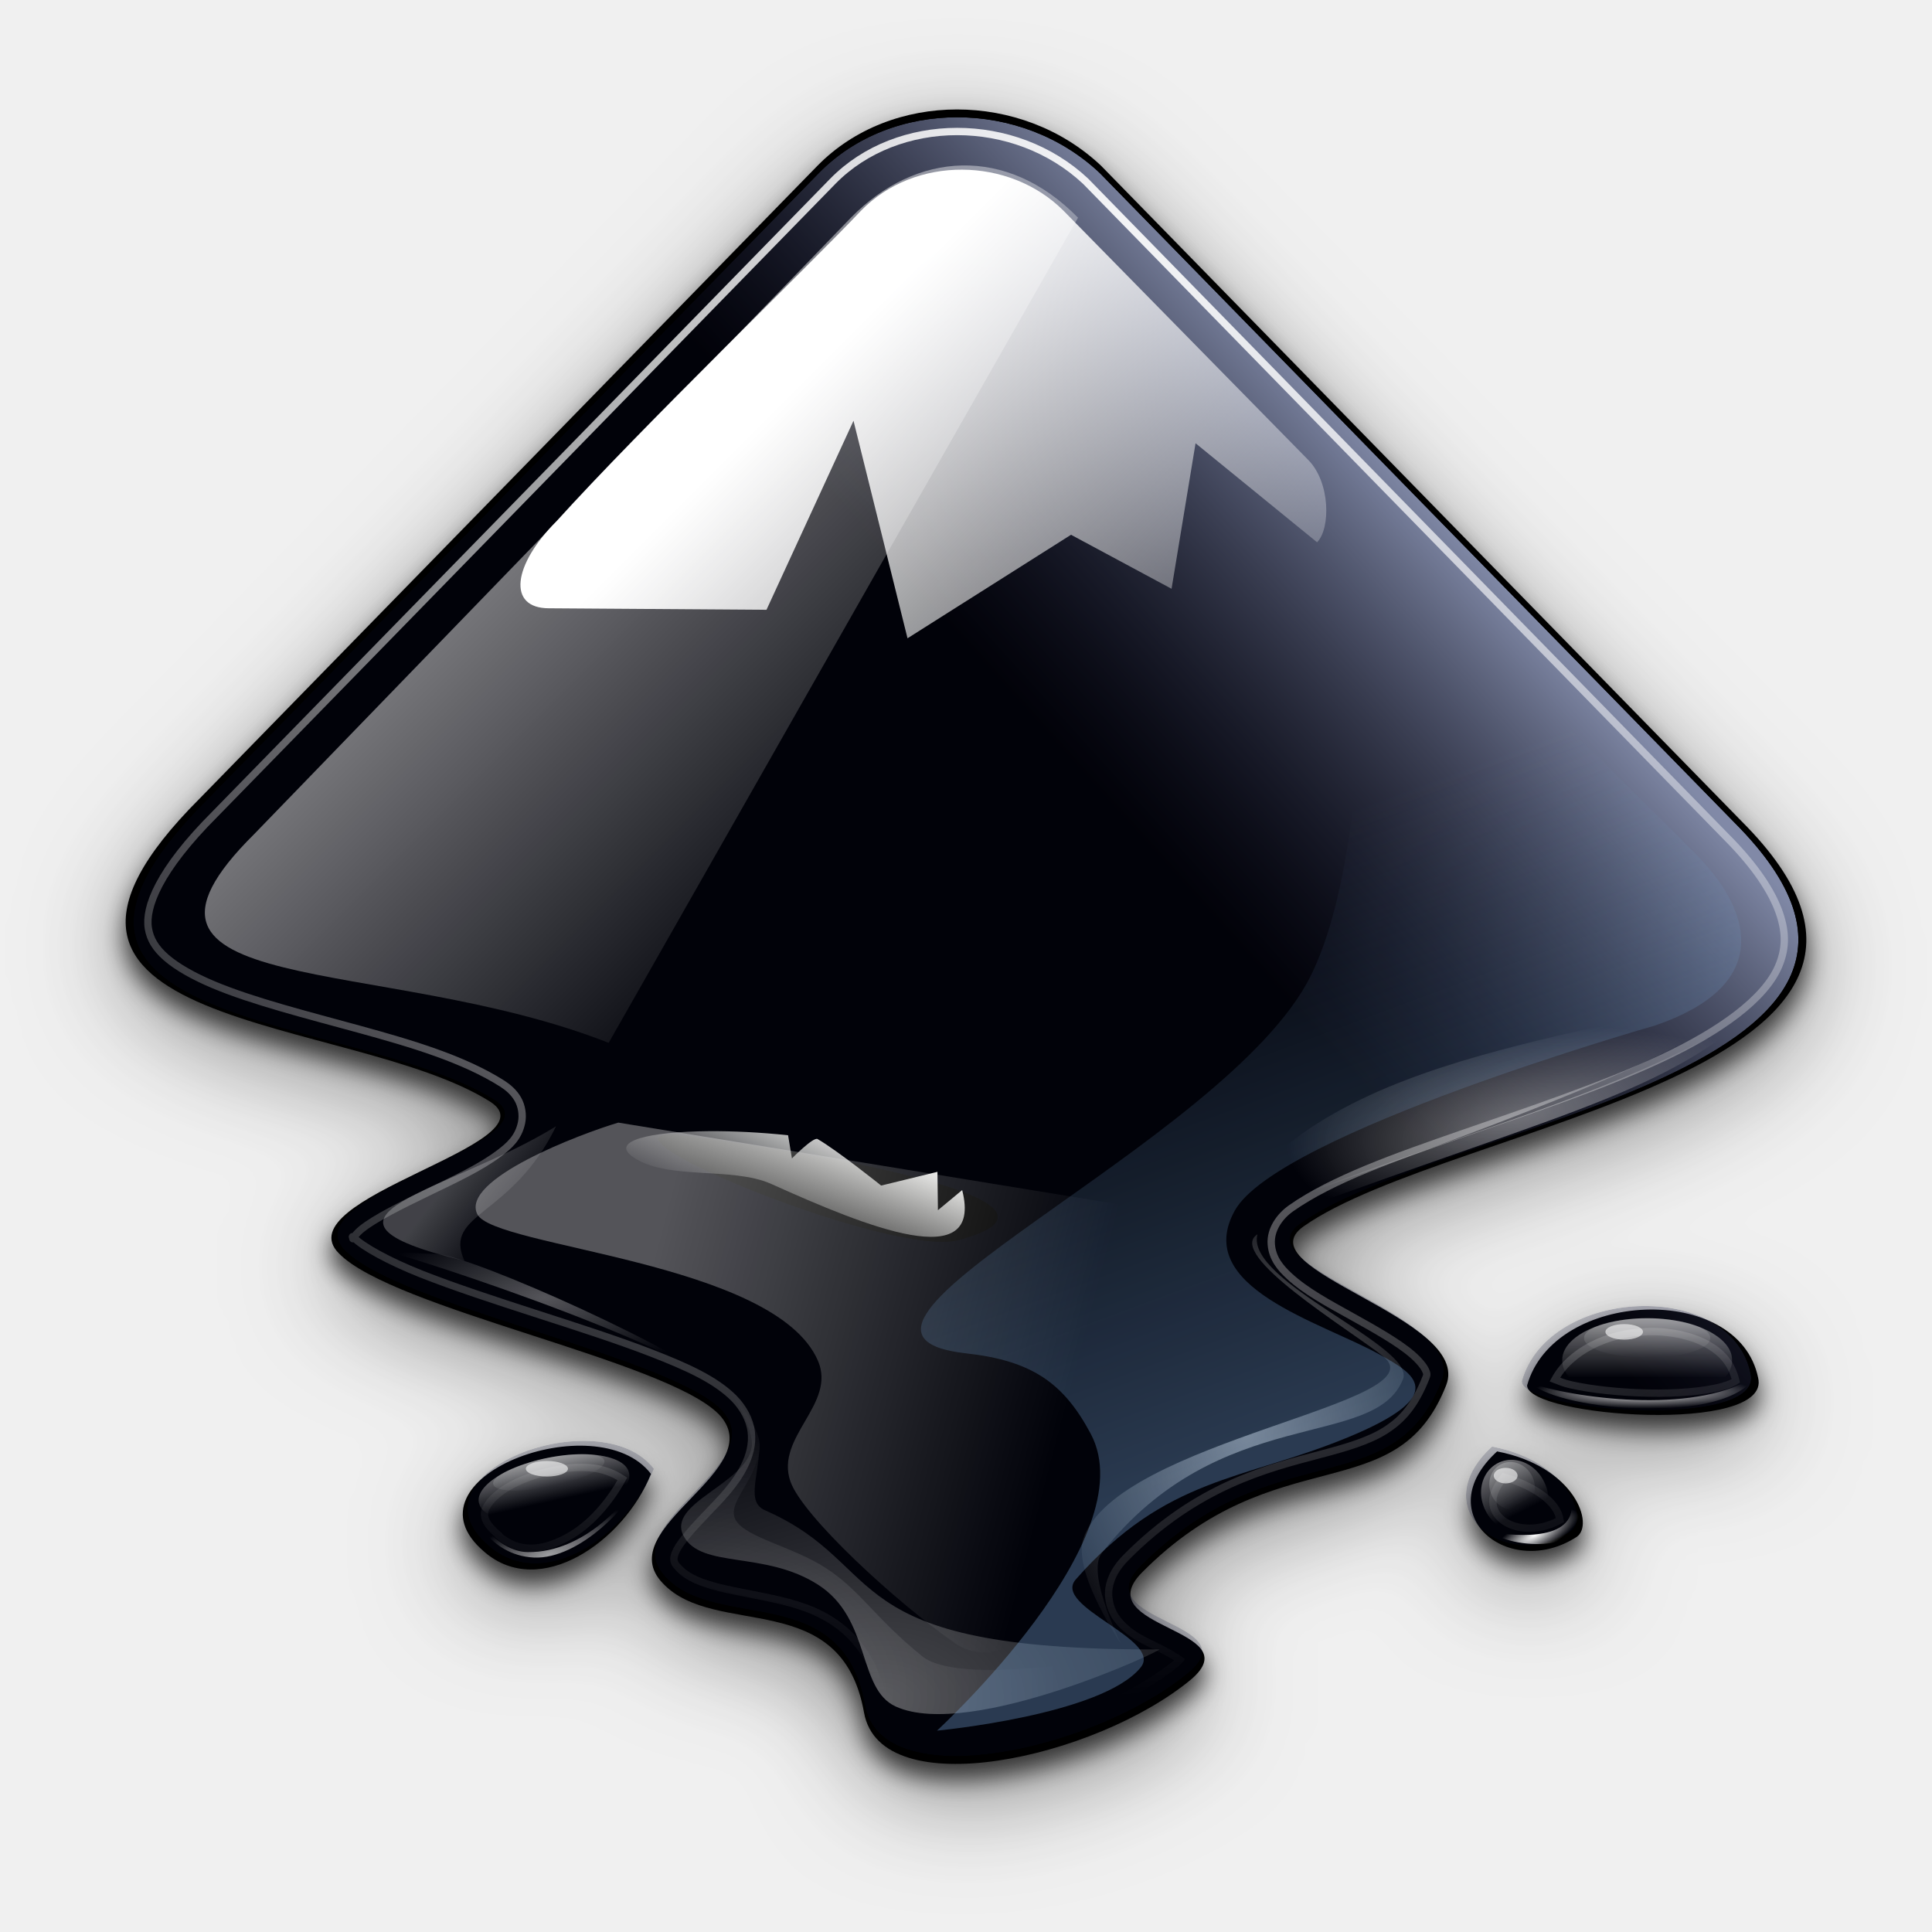
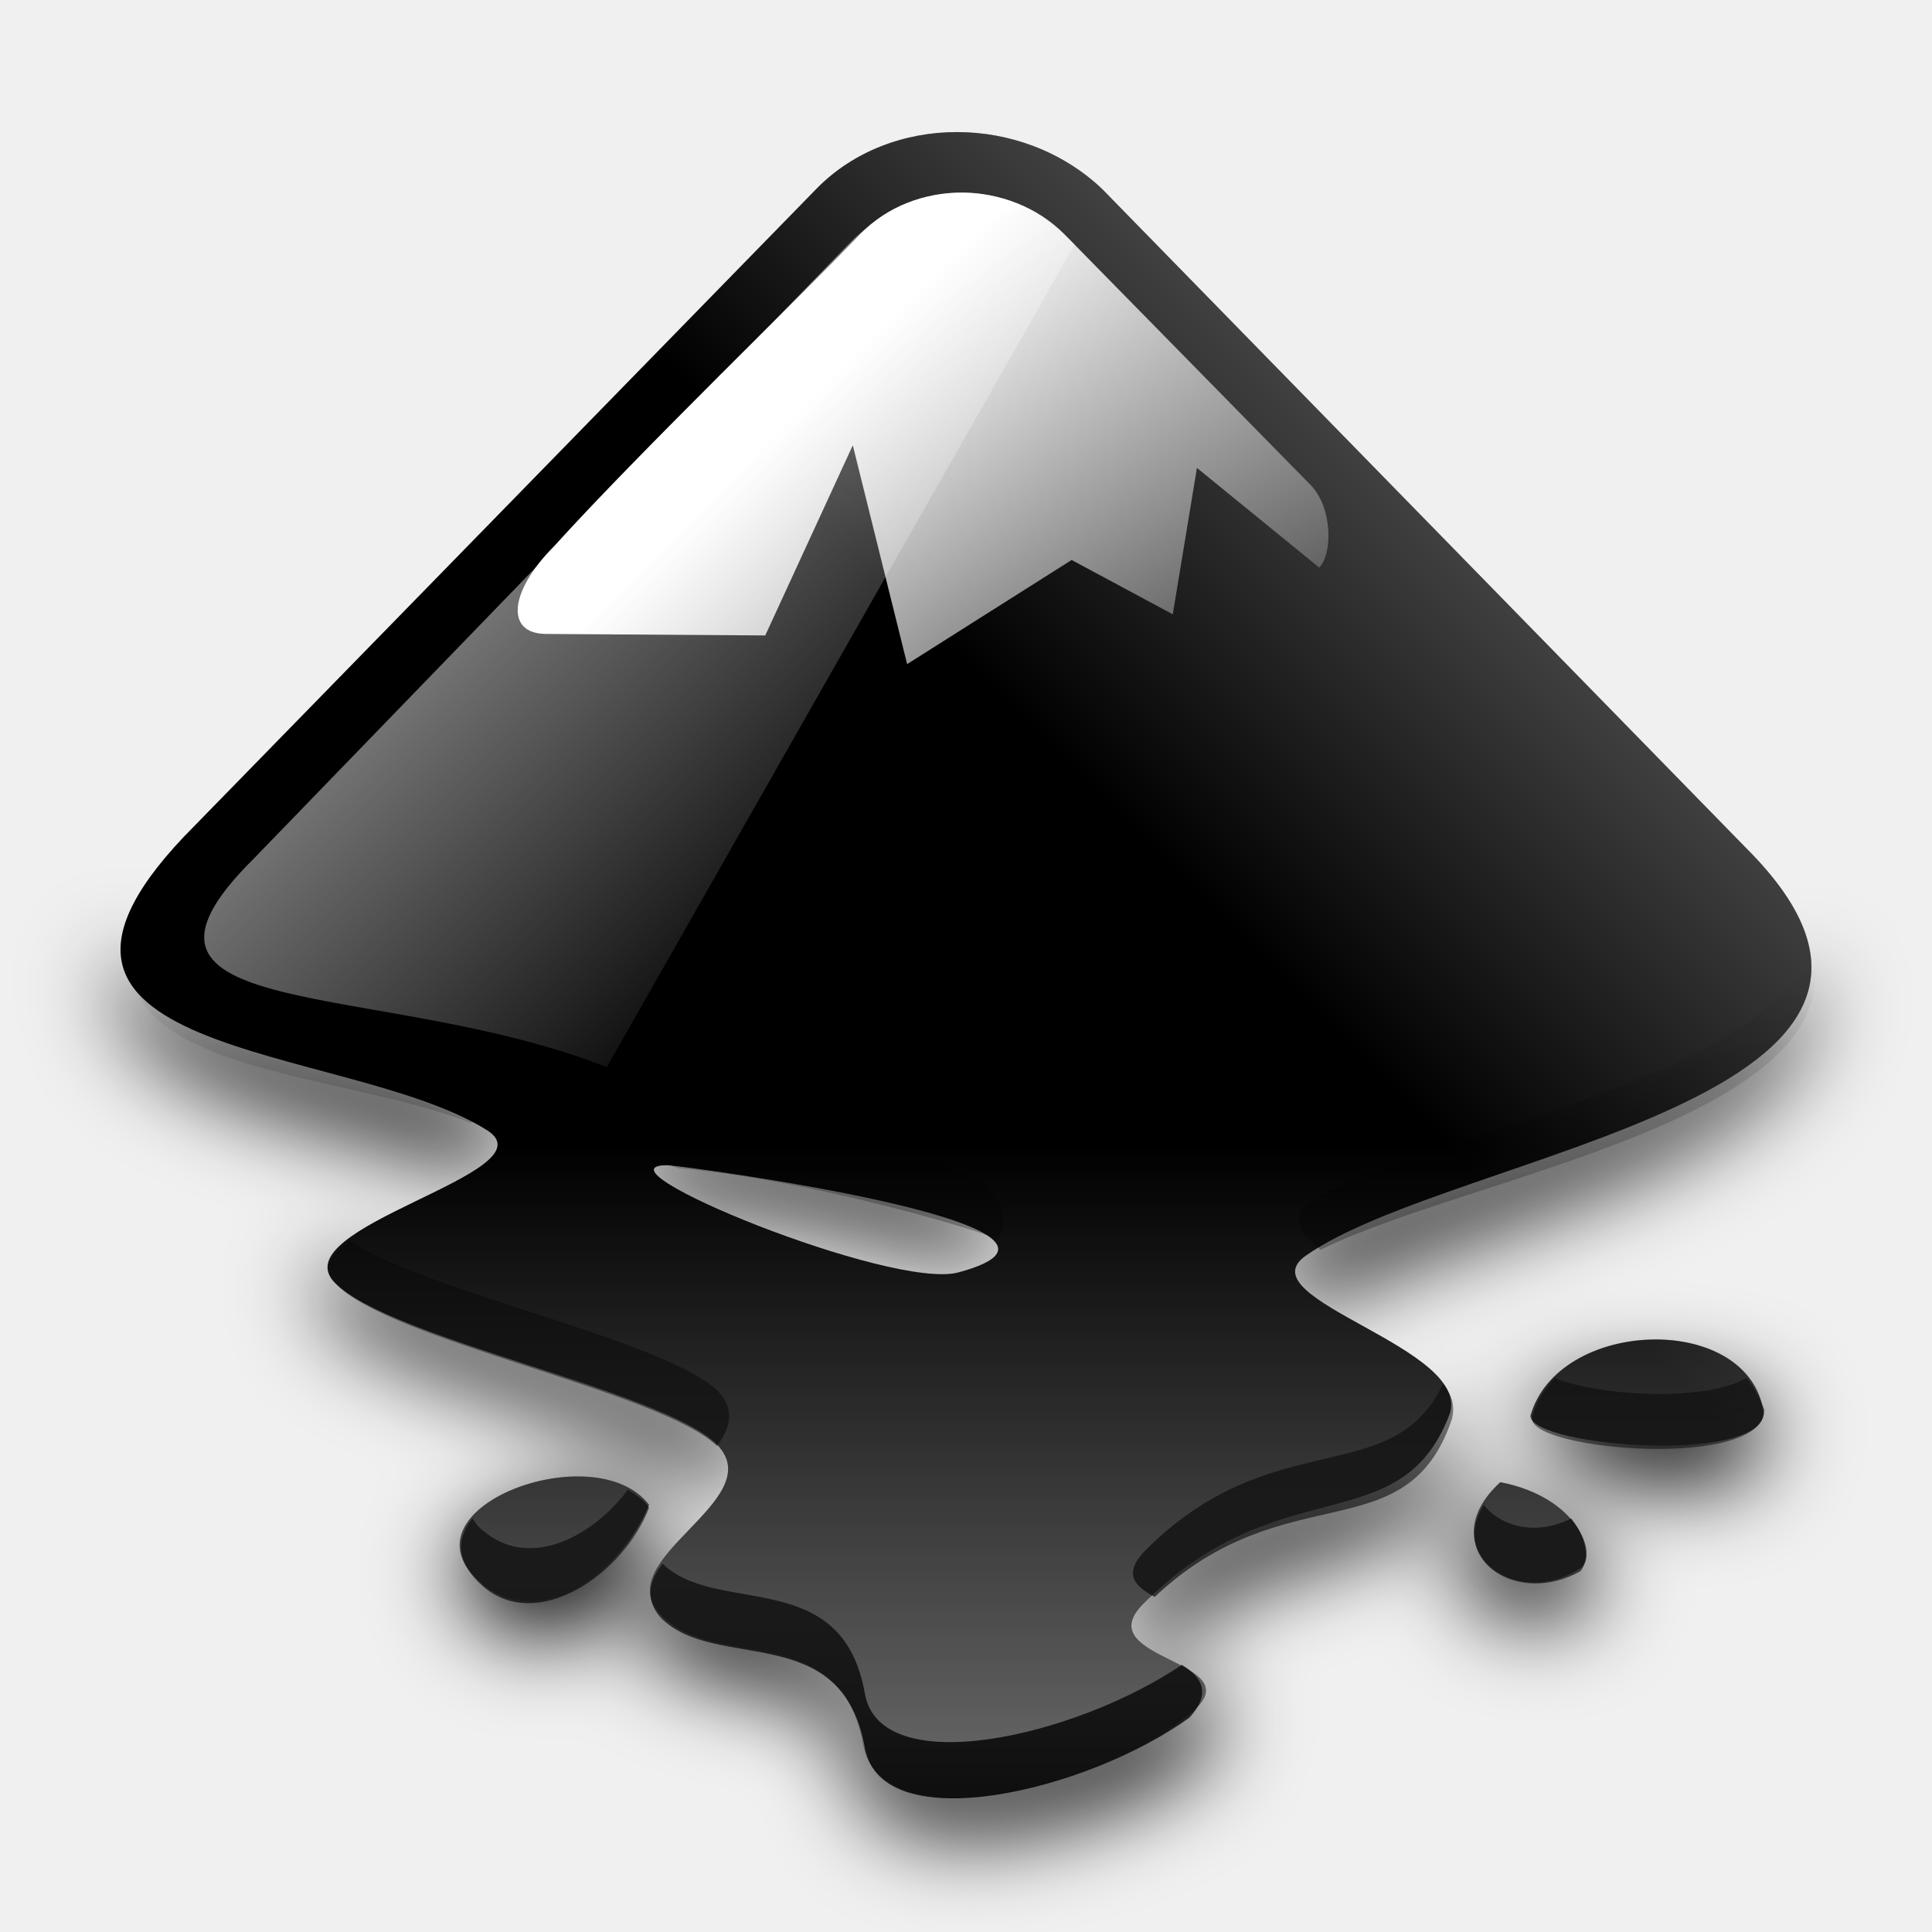
- <svg xmlns="http://www.w3.org/2000/svg" xmlns:xlink="http://www.w3.org/1999/xlink" version="1.0" width="128" height="128">
-   <defs>
-     <linearGradient id="a" gradientUnits="userSpaceOnUse">
-       <stop style="stop-color:#fff;stop-opacity:1" offset="0" />
-       <stop style="stop-color:#fff;stop-opacity:0" offset="1" />
+ <svg xmlns="http://www.w3.org/2000/svg" xmlns:xlink="http://www.w3.org/1999/xlink" version="1.0" width="128" height="128" id="svg2">
+   <defs id="defs4">
+     <linearGradient id="WhiteTransparent" gradientUnits="userSpaceOnUse">
+       <stop style="stop-color:white;stop-opacity:1" offset="0" id="stop7" />
+       <stop style="stop-color:white;stop-opacity:0" offset="1" id="stop9" />
    </linearGradient>
-     <linearGradient id="b" gradientUnits="userSpaceOnUse">
-       <stop style="stop-color:#c0cdf9;stop-opacity:1" offset="0" />
-       <stop style="stop-color:#07092d;stop-opacity:.288" offset="1" />
+     <linearGradient id="BlackTransparent" gradientUnits="userSpaceOnUse">
+       <stop style="stop-color:black;stop-opacity:1" offset="0" id="stop12" />
+       <stop style="stop-color:black;stop-opacity:0" offset="1" id="stop14" />
    </linearGradient>
-     <linearGradient x1="82.119" y1="20" x2="60" y2="40" id="t" xlink:href="#c" gradientUnits="userSpaceOnUse" />
-     <linearGradient id="c" gradientUnits="userSpaceOnUse">
-       <stop style="stop-color:#c0cdf9;stop-opacity:1" offset="0" />
-       <stop style="stop-color:#07092d;stop-opacity:.288" offset="1" />
-     </linearGradient>
-     <linearGradient x1="33" y1="35" x2="58" y2="60" id="u" xlink:href="#e" gradientUnits="userSpaceOnUse" gradientTransform="matrix(1.00918 0 0 1.00918 -.3890738 -.3831933)" />
-     <linearGradient id="e" gradientUnits="userSpaceOnUse">
-       <stop style="stop-color:#fff;stop-opacity:1" offset="0" />
-       <stop style="stop-color:#fff;stop-opacity:0" offset="1" />
-     </linearGradient>
-     <linearGradient x1="60" y1="20" x2="90" y2="50" id="v" xlink:href="#e" gradientUnits="userSpaceOnUse" />
-     <linearGradient id="f">
-       <stop style="stop-color:#fff;stop-opacity:1" offset="0" />
-       <stop style="stop-color:#fff;stop-opacity:0" offset="1" />
-     </linearGradient>
-     <linearGradient id="g">
-       <stop style="stop-color:#fff;stop-opacity:1" offset="0" />
-       <stop style="stop-color:#fff;stop-opacity:0" offset="1" />
-     </linearGradient>
-     <linearGradient x1="231.625" y1="195.188" x2="231.75" y2="201.5" id="A" xlink:href="#h" gradientUnits="userSpaceOnUse" />
-     <linearGradient id="h">
-       <stop style="stop-color:#fff;stop-opacity:1" offset="0" />
-       <stop style="stop-color:#fff;stop-opacity:0" offset="1" />
-     </linearGradient>
-     <linearGradient x1="231.376" y1="195.621" x2="231.376" y2="200.071" id="B" xlink:href="#h" gradientUnits="userSpaceOnUse" />
-     <linearGradient id="i">
-       <stop style="stop-color:#fff;stop-opacity:1" offset="0" />
-       <stop style="stop-color:#fff;stop-opacity:0" offset="1" />
-     </linearGradient>
-     <linearGradient x1="231.625" y1="195.188" x2="231.75" y2="201.5" id="D" xlink:href="#h" gradientUnits="userSpaceOnUse" />
-     <linearGradient x1="231.376" y1="195.621" x2="231.376" y2="200.071" id="E" xlink:href="#h" gradientUnits="userSpaceOnUse" />
-     <linearGradient id="j">
-       <stop style="stop-color:#fff;stop-opacity:.33" offset="0" />
-       <stop style="stop-color:#fff;stop-opacity:0" offset="1" />
-     </linearGradient>
-     <linearGradient x1="231.625" y1="195.188" x2="231.75" y2="201.5" id="H" xlink:href="#h" gradientUnits="userSpaceOnUse" />
-     <linearGradient x1="231.376" y1="195.621" x2="231.376" y2="200.071" id="I" xlink:href="#h" gradientUnits="userSpaceOnUse" />
-     <linearGradient id="k">
-       <stop style="stop-color:#fff;stop-opacity:1" offset="0" />
-       <stop style="stop-color:#fff;stop-opacity:0" offset="1" />
-     </linearGradient>
-     <linearGradient id="l">
-       <stop style="stop-color:#fff;stop-opacity:1" offset="0" />
-       <stop style="stop-color:#fff;stop-opacity:0" offset="1" />
-     </linearGradient>
-     <linearGradient x1="95.5" y1="208.164" x2="153.5" y2="223.5" id="L" xlink:href="#m" gradientUnits="userSpaceOnUse" />
-     <linearGradient id="m">
-       <stop style="stop-color:#fff;stop-opacity:1" offset="0" />
-       <stop style="stop-color:#fff;stop-opacity:0" offset="1" />
-     </linearGradient>
-     <linearGradient x1="57.225" y1="76.246" x2="53.632" y2="84.48" id="M" xlink:href="#n" gradientUnits="userSpaceOnUse" gradientTransform="matrix(.88526 0 0 .88526 5.177215 9.229337)" />
-     <linearGradient id="n">
-       <stop style="stop-color:#eeeeec;stop-opacity:1" offset="0" />
-       <stop style="stop-color:#eeeeec;stop-opacity:0" offset="1" />
-     </linearGradient>
-     <linearGradient id="o">
-       <stop style="stop-color:#fff;stop-opacity:1" offset="0" />
-       <stop style="stop-color:#fff;stop-opacity:0" offset="1" />
-     </linearGradient>
-     <linearGradient x1="73.712" y1="180.476" x2="82.754" y2="187.66" id="O" xlink:href="#e" gradientUnits="userSpaceOnUse" gradientTransform="matrix(.4928 0 0 .4928 -6.000388 -9.722518)" />
-     <linearGradient id="p">
-       <stop style="stop-color:#729fcf;stop-opacity:1" offset="0" />
-       <stop style="stop-color:#729fcf;stop-opacity:0" offset="1" />
-     </linearGradient>
-     <linearGradient x1="180.813" y1="217.5" x2="153.7" y2="144.5" id="P" xlink:href="#p" gradientUnits="userSpaceOnUse" gradientTransform="translate(-130.1657 -83.35279)" />
-     <radialGradient cx="116.31" cy="250.897" r="30.6" fx="116.31" fy="250.897" id="w" xlink:href="#f" gradientUnits="userSpaceOnUse" gradientTransform="matrix(1.57005 0 0 1.05093 -75.50011 -22.09591)" />
-     <radialGradient cx="132.444" cy="251.994" r="30.6" fx="132.444" fy="251.994" id="x" xlink:href="#f" gradientUnits="userSpaceOnUse" gradientTransform="matrix(2.00325 0 0 1.3409 -132.8752 -95.16607)" />
-     <radialGradient cx="210.25" cy="168.5" r="34.25" fx="210.25" fy="168.5" id="y" xlink:href="#g" gradientUnits="userSpaceOnUse" gradientTransform="matrix(1 0 0 .42336 0 97.16423)" />
-     <radialGradient cx="217.5" cy="182.082" r="34.25" fx="217.5" fy="182.082" id="z" xlink:href="#g" gradientUnits="userSpaceOnUse" gradientTransform="matrix(1 0 0 .42336 0 97.16423)" />
-     <radialGradient cx="228.219" cy="204.832" r="14.094" fx="228.219" fy="204.832" id="C" xlink:href="#i" gradientUnits="userSpaceOnUse" gradientTransform="matrix(1 0 0 .14775 0 174.5692)" />
-     <radialGradient cx="228.219" cy="204.832" r="14.094" fx="228.219" fy="204.832" id="F" xlink:href="#i" gradientUnits="userSpaceOnUse" gradientTransform="matrix(1 0 0 .14775 0 174.5692)" />
-     <radialGradient cx="89.875" cy="187.869" r="22.75" fx="89.875" fy="187.869" id="G" xlink:href="#j" gradientUnits="userSpaceOnUse" gradientTransform="matrix(1 0 0 .40708 0 115.7601)" />
-     <radialGradient cx="90.281" cy="230.836" r="10.469" fx="90.281" fy="230.836" id="J" xlink:href="#k" gradientUnits="userSpaceOnUse" gradientTransform="matrix(1.18507 -.32836 .12286 .4434 -45.06831 152.9216)" />
-     <radialGradient cx="68.4" cy="21.226" r="54.783" fx="68.4" fy="21.226" id="K" xlink:href="#l" gradientUnits="userSpaceOnUse" gradientTransform="matrix(1.72215 0 0 1.69498 -49.39526 -14.07806)" />
-     <radialGradient cx="181.227" cy="214.551" r="22.466" fx="181.227" fy="214.551" id="N" xlink:href="#o" gradientUnits="userSpaceOnUse" gradientTransform="matrix(1.35152 0 0 1.71757 -63.70565 -153.9557)" />
-     <filter id="q" color-interpolation-filters="sRGB">
-       <feGaussianBlur stdDeviation=".805" />
+     <linearGradient id="liquidShade" xlink:href="#BlackTransparent" x1="0" y1="128" x2="0" y2="64" gradientUnits="userSpaceOnUse" />
+     <linearGradient id="liquidSpecular" xlink:href="#WhiteTransparent" x1="0" y1="128" x2="0" y2="76" gradientUnits="userSpaceOnUse" />
+     <linearGradient id="sideSpecular" xlink:href="#WhiteTransparent" x1="80" y1="20" x2="60" y2="40" gradientUnits="userSpaceOnUse" />
+     <linearGradient id="IcecapTip" xlink:href="#WhiteTransparent" x1="60" y1="20" x2="90" y2="50" gradientUnits="userSpaceOnUse" />
+     <linearGradient id="shinySpecular" xlink:href="#WhiteTransparent" x1="33" y1="35" x2="58" y2="60" gradientUnits="userSpaceOnUse" />
+     <clipPath clipPathUnits="userSpaceOnUse" id="clipoutline1">
+       <path id="outline1" d="M 54.1,12.5 L 12.9,54.7 C -2.7,70.3 23,69 32.3,74.9 C 36.6,77.7 18.5,81.3 22.2,85 C 25.8,88.7 43.9,92.1 47.5,95.7 C 51.1,99.4 40.2,103.3 43.8,107 C 47.3,110.7 55.7,107.2 57.2,115.6 C 58.3,121.8 72.6,118.7 79,113.4 C 83,110 72.1,110 75.7,106.3 C 84.7,97.2 92.7,102.2 96,93.8 C 97.8,89.3 82.4,86.1 86.5,83.2 C 96.3,76.3 132.3,72.8 115.7,56.2 L 73,12.5 C 67.7,7.5 59,7.5 54.1,12.5 z M 44.2,77.2 C 45.1,77.2 75,81.2 63.5,84.3 C 59.1,85.5 38.9,77.2 44.2,77.2 z M 101.4,93.8 C 101.4,95.9 117.7,97.1 116.8,93.3 C 115.5,86.9 103.2,87.4 101.4,93.8 z M 31.9,104.9 C 35.6,108.1 41.2,104.2 43,99.7 C 39.4,95 26.1,100 31.9,104.9 z M 99.4,98.2 C 94.8,102.4 100.2,106.8 104.7,103.9 C 105.9,103.1 104.6,99.2 99.4,98.2 z " />
+     </clipPath>
+     <filter id="ShadowBlur" filterUnits="userSpaceOnUse" x="0" y="0">
+       <feGaussianBlur in="SourceAlpha" stdDeviation="3" result="blur" id="feGaussianBlur24" />
    </filter>
-     <filter id="r" color-interpolation-filters="sRGB">
-       <feGaussianBlur stdDeviation="3.49" />
-     </filter>
-     <clipPath id="s">
-       <use transform="translate(.00000101)" style="opacity:.25;fill:#fff;fill-opacity:1" width="400" height="300" xlink:href="#d" />
-     </clipPath>
-     <path d="M54.1 12.5 12.9 54.7C-2.7 70.3 23 69 32.3 74.9c4.3 2.8-13.8 6.4-10.1 10.1 3.6 3.7 21.7 7.1 25.3 10.7 3.6 3.7-7.3 7.6-3.7 11.3 3.5 3.7 11.9.2 13.4 8.6 1.1 6.2 15.4 3.1 21.8-2.2 4-3.4-6.9-3.4-3.3-7.1 9-9.1 17-4.1 20.3-12.5 1.8-4.5-13.6-7.7-9.5-10.6 9.8-6.9 45.8-10.4 29.2-27L73 12.5c-5.3-5-14-5-18.9 0zm-9.9 64.7c.9 0 30.8 4 19.3 7.1-4.4 1.2-24.6-7.1-19.3-7.1zm57.2 16.6c0 2.1 16.3 3.3 15.4-.5-1.3-6.4-13.6-5.9-15.4.5zm-69.5 11.1c3.7 3.2 9.3-.7 11.1-5.2-3.6-4.7-16.9.3-11.1 5.2zm67.5-6.7c-4.6 4.2.8 8.6 5.3 5.7 1.2-.8-.1-4.7-5.3-5.7z" id="d" />
  </defs>
-   <g transform="translate(.3893711 -1.445076) scale(.99394)" style="display:inline;enable-background:new">
-     <g style="opacity:.783">
-       <path d="m54.1 12.988-41.2 42.2c-15.6 15.6 10.1 14.3 19.4 20.2 4.3 2.8-13.8 6.4-10.1 10.1 3.6 3.7 21.7 7.1 25.3 10.7 3.6 3.7-7.3 7.6-3.7 11.3 3.5 3.7 11.9.2 13.4 8.6 1.1 6.2 15.4 3.1 21.8-2.2 4-3.4-6.9-3.4-3.3-7.1 9-9.1 17-4.1 20.3-12.5 1.8-4.5-13.6-7.7-9.5-10.6 9.8-6.9 45.8-10.4 29.2-27l-42.7-43.7c-5.3-5-14-5-18.9 0zm47.3 81.3c0 2.1 16.3 3.3 15.4-.5-1.3-6.4-13.6-5.9-15.4.5zM31.9 105.388c3.7 3.2 9.3-.7 11.1-5.2-3.6-4.7-16.9.3-11.1 5.2zm67.5-6.7c-4.6 4.2.8 8.6 5.3 5.7 1.2-.8-.1-4.7-5.3-5.7z" style="fill:#000;fill-opacity:1;filter:url(#q)" transform="translate(3.7e-7 .4883067)" />
-       <path d="m54.1 13.965-41.2 42.2c-15.6 15.6 10.1 14.3 19.4 20.2 4.3 2.8-13.8 6.4-10.1 10.1 3.6 3.7 21.7 7.1 25.3 10.7 3.6 3.7-7.3 7.6-3.7 11.3 3.5 3.7 11.9.2 13.4 8.6 1.1 6.2 15.4 3.1 21.8-2.2 4-3.4-6.9-3.4-3.3-7.1 9-9.1 17-4.1 20.3-12.5 1.8-4.5-13.6-7.7-9.5-10.6 9.8-6.9 45.8-10.4 29.2-27l-42.7-43.7c-5.3-5-14-5-18.9 0zm47.3 81.3c0 2.1 16.3 3.3 15.4-.5-1.3-6.4-13.6-5.9-15.4.5zM31.9 106.365c3.7 3.2 9.3-.7 11.1-5.2-3.6-4.7-16.9.3-11.1 5.2zm67.5-6.7c-4.6 4.2.8 8.6 5.3 5.7 1.2-.8-.1-4.7-5.3-5.7z" style="opacity:.576;fill:#000;fill-opacity:1;filter:url(#r)" transform="translate(3.7e-7 .4883067)" />
-     </g>
-     <path d="M54.1 12.5 12.9 54.7C-2.7 70.3 23 69 32.3 74.9c4.3 2.8-13.8 6.4-10.1 10.1 3.6 3.7 21.7 7.1 25.3 10.7 3.6 3.7-7.3 7.6-3.7 11.3 3.5 3.7 11.9.2 13.4 8.6 1.1 6.2 15.4 3.1 21.8-2.2 4-3.4-6.9-3.4-3.3-7.1 9-9.1 17-4.1 20.3-12.5 1.8-4.5-13.6-7.7-9.5-10.6 9.8-6.9 45.8-10.4 29.2-27L73 12.5c-5.3-5-14-5-18.9 0zm47.3 81.3c0 2.1 16.3 3.3 15.4-.5-1.3-6.4-13.6-5.9-15.4.5zm-69.5 11.1c3.7 3.2 9.3-.7 11.1-5.2-3.6-4.7-16.9.3-11.1 5.2zm67.5-6.7c-4.6 4.2.8 8.6 5.3 5.7 1.2-.8-.1-4.7-5.3-5.7z" style="fill:#000;fill-opacity:1" />
-     <path d="M54.1 12.5 12.9 54.7C-2.7 70.3 23 69 32.3 74.9c4.3 2.8-13.8 6.4-10.1 10.1 3.6 3.7 21.7 7.1 25.3 10.7 3.6 3.7-7.3 7.6-3.7 11.3 3.5 3.7 11.9.2 13.4 8.6 1.1 6.2 15.4 3.1 21.8-2.2 4-3.4-6.9-3.4-3.3-7.1 9-9.1 17-4.1 20.3-12.5 1.8-4.5-13.6-7.7-9.5-10.6 9.8-6.9 45.8-10.4 29.2-27L73 12.5c-5.3-5-14-5-18.9 0zm47.3 81.3c0 2.1 16.3 3.3 15.4-.5-1.3-6.4-13.6-5.9-15.4.5zm-69.5 11.1c3.7 3.2 9.3-.7 11.1-5.2-3.6-4.7-16.9.3-11.1 5.2zm67.5-6.7c-4.6 4.2.8 8.6 5.3 5.7 1.2-.8-.1-4.7-5.3-5.7z" style="fill:none" />
-     <use transform="matrix(.99054 0 0 .99054 .6051535 .604136)" clip-path="url(#s)" style="opacity:.67;fill:url(#t);filter:url(#filter8490-0)" width="400" height="300" xlink:href="#d" />
-     <path d="M16.565 57.039c-11.202 11.101 8.477 7.973 23.615 13.927l31.285-55.001c-4.743-4.844-10.798-4.44-15.138 0L16.565 57.039z" style="opacity:.505;fill:url(#u);stroke:none" />
-     <path d="m70.5 15.5 16.3 16.6c1.5 1.5 1.5 4.6.6 5.5L79.3 31l-1.6 9.7-6.7-3.6L60.1 44l-3.6-14.5-5.8 12.6-14.5-.1c-2.8 0-2.4-2.9.5-5.8 5.7-6.3 16.8-17 20.3-20.7 3.6-3.7 9.9-3.6 13.5 0z" style="fill:url(#v)" />
-     <path d="M113 203.5s3.34 5.101 3 7.5c-.668 4.709-10.809 7.058-8.562 11.25 2.22 4.141 10.221 1.794 16.938 6.125 6.688 4.312 4.889 13.101 9.75 15.312 9.479 4.312 34.375-7.438 33.125-7.188s-24.57 5.095-29.82.845c-5.986-4.846-7.702-8.23-12.117-11.095-4.138-2.685-9.95-3.78-11.302-5.979-1.353-2.198 2.709-5.035 2.99-9.271.169-2.544-4-7.5-4-7.5z" transform="matrix(.52965 0 0 .52965 -11.72226 -13.86416)" style="opacity:.217;fill:url(#w);fill-opacity:1;fill-rule:evenodd;stroke:none" />
-     <path d="M113 203.5s3.34 5.101 3 7.5c-.668 4.709-10.809 7.058-8.562 11.25 2.22 4.141 10.221 1.794 16.938 6.125 6.688 4.312 4.889 13.101 9.75 15.312 9.479 4.312 34.375-7.438 33.125-7.188-41.34.157-33.625-10.495-49.562-17.5-2.303-1.012-.968-3.763-.688-8 .169-2.544-4-7.5-4-7.5z" transform="matrix(.52965 0 0 .52965 -11.72226 -13.86416)" style="opacity:.276;fill:url(#x);fill-opacity:1;fill-rule:evenodd;stroke:none;filter:url(#filter8732-3)" />
-     <path d="M183.25 181.75c37.104-13.655 49.024-15.531 61.25-27.75-14.161 11.954-44.098 18.366-68.5 29l7.25-1.25z" transform="matrix(.52965 0 0 .52965 -11.72226 -13.86416)" style="opacity:.453;fill:url(#y);fill-opacity:1;fill-rule:evenodd;stroke:none" />
-     <path d="M183.25 181.75c61.104-21.655 50.774-21.531 61.25-27.75-19.428 7.437-55.734 8.23-68.5 29l7.25-1.25z" transform="matrix(.52965 0 0 .52965 -11.72226 -14.79104)" style="opacity:.512;fill:url(#z);fill-opacity:1;fill-rule:evenodd;stroke:none;filter:url(#filter8764-9)" />
-     <path d="M237.875 199.062a7.938 2.438 0 1 1-15.875 0 7.938 2.438 0 1 1 15.875 0z" transform="matrix(.52965 0 0 .52965 -12.38432 -14.79104)" style="opacity:.286;fill:url(#A);fill-opacity:1;fill-rule:nonzero;stroke:none;stroke-width:1;marker:none;visibility:visible;display:inline;overflow:visible;enable-background:accumulate" />
-     <path d="M237.875 199.062a7.938 2.438 0 1 1-15.875 0 7.938 2.438 0 1 1 15.875 0z" transform="matrix(.71315 0 0 1.14078 -54.5779 -134.955)" style="opacity:.621;fill:url(#B);fill-opacity:1;fill-rule:nonzero;stroke:none;stroke-width:1;marker:none;visibility:visible;display:inline;overflow:visible;filter:url(#filter8906-3);enable-background:accumulate" />
-     <path d="M214.125 203.75c3.769 3.484 24.756 5.272 28.188-1-6.737 4.784-21.717 3.103-28.188 1z" transform="matrix(.52965 0 0 .52965 -11.72226 -14.23868)" style="fill:url(#C);fill-opacity:1;fill-rule:evenodd;stroke:none;filter:url(#filter8980-1)" />
-     <path d="M236.446 199.062a6.508 3.082 0 1 1-13.017 0 6.508 3.082 0 1 1 13.017 0z" transform="matrix(.20425 -.10356 .23952 .4724 5.754796 30.28655)" style="opacity:.286;fill:url(#D);fill-opacity:1;fill-rule:nonzero;stroke:none;stroke-width:1;marker:none;visibility:visible;display:inline;overflow:visible;enable-background:accumulate" />
-     <path d="M236.993 199.062a7.056 2.14 0 1 1-14.111 0 7.056 2.14 0 1 1 14.111 0z" transform="matrix(.27502 -.13944 .51588 1.01747 -65.3535 -69.30063)" style="opacity:.621;fill:url(#E);fill-opacity:1;fill-rule:nonzero;stroke:none;stroke-width:1;marker:none;visibility:visible;display:inline;overflow:visible;filter:url(#filter8906-3);enable-background:accumulate" />
-     <path d="M217.058 201.94c3.769 3.484 26.971 8.911 25.255.81-3.317 5.323-18.784 1.293-25.255-.81z" transform="matrix(.20425 -.10356 .23952 .4724 6.259901 30.64976)" style="fill:url(#F);fill-opacity:1;fill-rule:evenodd;stroke:none;filter:url(#filter8980-1)" />
-     <path d="M68.25 186c0-.621 38.846 11.839 45.5 18.5-5.471-5.339-33.16-17.616-37.375-17.75-4.215-.134-7.625-.5-8.125-.75z" transform="matrix(.52965 0 0 .52965 -11.72226 -13.86416)" style="fill:url(#G);fill-opacity:1;fill-rule:evenodd;stroke:none" />
-     <path d="M237.875 199.062a7.938 2.438 0 1 1-15.875 0 7.938 2.438 0 1 1 15.875 0z" transform="matrix(.46557 -.10222 .12385 .3686 -95.51839 49.72743)" style="opacity:.286;fill:url(#H);fill-opacity:1;fill-rule:nonzero;stroke:none;stroke-width:1;marker:none;visibility:visible;display:inline;overflow:visible;enable-background:accumulate" />
-     <path d="M237.875 199.062a7.938 2.438 0 1 1-15.875 0 7.938 2.438 0 1 1 15.875 0z" transform="matrix(.62687 -.13763 .26675 .7939 -160.7056 -25.75503)" style="opacity:.621;fill:url(#I);fill-opacity:1;fill-rule:nonzero;stroke:none;stroke-width:1;marker:none;visibility:visible;display:inline;overflow:visible;filter:url(#filter8906-3);enable-background:accumulate" />
-     <path d="M80.5 220.062s2.103 5.651 7.875 5.938c5.839.29 12.503-7.007 13.062-9.625-1 2.25-6.59 9.033-13.812 8.938-4.1-.054-7.125-5.25-7.125-5.25z" transform="matrix(.52965 0 0 .52965 -11.62295 -14.42691)" style="opacity:.616;fill:url(#J);fill-opacity:1;fill-rule:evenodd;stroke:none;filter:url(#filter9068-2)" />
-     <path d="M63.406 10.219c-3.098 0-6.135 1.122-8.281 3.312l-41.188 42.188c-3.766 3.766-4.67 6.231-4.438 7.625.116.697.459 1.303 1.188 1.938.729.634 1.831 1.256 3.156 1.812 2.65 1.112 6.218 2.008 9.719 2.969 3.501.961 6.93 1.975 9.531 3.625.397.258.769.576 1.031 1.031s.354 1.056.25 1.562c-.208 1.013-.832 1.547-1.469 2.031-1.273.969-3.023 1.773-4.781 2.625-1.758.852-3.525 1.723-4.406 2.438-.441.357-.6.678-.594.656.006-.022-.117-.273.094-.062.552.567 2.274 1.538 4.469 2.406s4.881 1.746 7.594 2.625c2.713.879 5.457 1.75 7.781 2.656 2.324.906 4.218 1.749 5.469 3 .623.64 1.063 1.436 1.156 2.25.094.814-.127 1.578-.438 2.219-.621 1.281-1.62 2.267-2.531 3.219-.911.952-1.736 1.86-2.031 2.469-.148.304-.17.502-.156.625.014.123.035.246.312.531A1.457 1.457 0 0 1 44.875 106c1.194 1.262 3.787 1.439 6.719 2.125 1.466.343 2.999.862 4.312 2 1.314 1.138 2.299 2.871 2.719 5.219.176.995.703 1.479 1.969 1.875 1.266.396 3.194.466 5.312.156 4.236-.619 9.26-2.695 12.156-5.094.18-.153.13-.113.188-.188-.195-.139-.652-.437-1.406-.812-.892-.444-1.945-.86-2.75-1.875-.403-.508-.68-1.309-.562-2.094.117-.784.547-1.437 1.125-2.031 4.746-4.798 9.422-5.944 12.938-6.875 1.758-.465 3.229-.891 4.344-1.594s1.985-1.664 2.719-3.531c.081-.202.079-.261-.031-.5-.11-.239-.404-.622-.875-1.031-.941-.819-2.51-1.699-4.062-2.562-1.552-.863-3.06-1.668-4.156-2.688-.548-.51-1.122-1.152-1.188-2.125-.065-.973.573-1.852 1.312-2.375 2.746-1.933 6.896-3.405 11.406-4.969 4.51-1.564 9.361-3.182 13.312-5.031 3.951-1.849 6.857-3.979 7.781-6.125.462-1.073.547-2.159.062-3.562-.484-1.404-1.59-3.121-3.562-5.094L72 13.562c-.011-.01-.021-.021-.031-.031-2.358-2.208-5.478-3.312-8.562-3.312zm45.938 80c-2.635.095-5.06 1.301-6.094 3.188.294.111.558.235 1.031.344 1.376.316 3.295.521 5.188.562 1.892.042 3.784-.117 4.938-.438.505-.14.772-.282.906-.375-.256-1.091-.865-1.862-1.906-2.438-1.079-.596-2.557-.898-4.062-.844zm-70.5 9.062c-2.09-.145-4.717.687-6 1.719-.642.516-.913.994-.938 1.312-.024.318.077.742.938 1.469a1.457 1.457 0 0 1 0 .031c1.353 1.17 2.882 1.048 4.625.094 1.461-.8 2.757-2.301 3.625-3.875-.585-.377-1.285-.683-2.25-.75zm61 .625c-.447.569-.691 1.098-.719 1.469-.038.512.107.907.5 1.281.737.701 2.339 1.003 3.969.125-.032-.189-.093-.476-.344-.844-.5-.734-1.669-1.525-3.406-2.031z" style="fill:none;stroke:url(#K);stroke-width:.488;stroke-miterlimit:4;stroke-opacity:1;stroke-dasharray:none;filter:url(#filter9298-4)" />
-     <path d="M95.5 172c-5.091 1.502-21.592 7.737-19.25 12.5 2.244 4.563 40.611 6.401 46.5 20 2.568 5.93-5.892 10.403-3.75 16.5 1.65 4.695 14.412 16.491 22.486 22.068 6.333 4.374 14.651-3.522 11.264-10.068-5.396-10.428 18.443-23.199 29.25-29 6.305-3.384-13-20-13-20l-73.5-12z" transform="matrix(.4883 0 0 .4883 -5.810401 -7.704252)" style="opacity:.325;fill:url(#L);fill-opacity:1;fill-rule:evenodd;stroke:none;filter:url(#filter5983-8)" />
-     <path d="M41.742 78.533c2.232 1.639 6.637.651 9.282 1.842 6.35 2.859 14.155 6.045 12.719.405l-1.616 1.342-.032-2.558-3.752.916s-2.906-2.333-4.239-3.102c-.278-.161-1.708 1.293-1.708 1.293l-.257-1.544c-1.857-.198-3.696-.285-5.315-.272-3.881.031-6.499.638-5.083 1.678z" style="fill:url(#M);fill-opacity:1;fill-rule:evenodd;stroke:none" />
-     <path d="M182.75 187.25c-1.76 6.478 21.628 15.28 19.875 19.75-3.859 9.842-24.976 3.138-41.125 23.75-2.313 2.953 3.25 13.5 2.5 12.25s-6.465-9.963-5-14.25c4.594-13.445 49.013-18.457 40.875-24.875-4.68-3.691-21.505-13.887-17.125-16.625z" transform="matrix(.4883 0 0 .4883 -5.810401 -7.704252)" style="opacity:.478;fill:url(#N);fill-opacity:1;fill-rule:evenodd;stroke:none;filter:url(#filter5845-5)" />
-     <path d="M236.5 201.188a2.562 1.062 0 1 1-5.125 0 2.562 1.062 0 1 1 5.125 0z" transform="matrix(.4883 0 0 .4883 -6.359746 -8.009444)" style="opacity:.586;fill:#fff;fill-opacity:1;fill-rule:nonzero;stroke:none;stroke-width:1;marker:none;visibility:visible;display:inline;overflow:visible;enable-background:accumulate" />
-     <path d="M236.5 201.188a2.562 1.062 0 1 1-5.125 0 2.562 1.062 0 1 1 5.125 0z" transform="matrix(.30966 0 0 .4883 27.52844 1.573576)" style="opacity:.586;fill:#fff;fill-opacity:1;fill-rule:nonzero;stroke:none;stroke-width:1;marker:none;visibility:visible;display:inline;overflow:visible;enable-background:accumulate" />
-     <path d="M236.5 201.188a2.562 1.062 0 1 1-5.125 0 2.562 1.062 0 1 1 5.125 0z" transform="matrix(.54786 0 0 .4883 -92.10223 1.115795)" style="opacity:.586;fill:#fff;fill-opacity:1;fill-rule:nonzero;stroke:none;stroke-width:1;marker:none;visibility:visible;display:inline;overflow:visible;enable-background:accumulate" />
-     <path d="M36.672 76.529c-7.153 4.424-18.274 6.034-6.104 8.973-1.45-3.228 3.139-2.872 6.104-8.973z" style="opacity:.251;fill:url(#O);fill-opacity:1;fill-rule:nonzero;stroke:none;stroke-width:2.048;marker:none;visibility:visible;display:inline;overflow:visible;enable-background:accumulate" />
-     <path d="M8.834 171.647S31.426 169.519 36.652 163.001c3.058-3.814-12.151-8.264-8.868-12 12.35-14.054 22.731-13.467 37.05-19.354 14.319-5.886 9.035-8.769 4.404-11.354-7.933-4.426-25.587-9.142-19.747-19.646 5.877-10.57 57.343-25.25 57.343-25.25 15.596-5.328 13.639-14.964 6-23l-46-45.75s2.283 43.389-7 62c-11.472 22.999-72.544 48.662-47 51.5 9 1 13.321 4.071 17 11 7.576 14.269-21 40.5-21 40.5z" transform="matrix(.4883 0 0 .4883 57.7504 32.99748)" style="opacity:.363;color:#000;fill:url(#P);fill-opacity:1;fill-rule:nonzero;stroke:none;stroke-width:2;marker:none;visibility:visible;display:inline;overflow:visible;filter:url(#filter10997-7-2);enable-background:accumulate" />
+   <style type="text/css" id="style26">
+ 	.specularity {opacity:0.5;}
+ 	.low-specularity {opacity:0.25;}
+ 	.full-specularity {opacity:1;}
+ 	.black {fill:#000000;}
+ 	.white {fill:#ffffff;}
+ 	.outline-big {stroke-width:16;stroke:none;opacity:0.1;fill:none;}
+ 	.outline-small {stroke-width:8;stroke:none;opacity:0.2;fill:none;}
+ 	.stroke-highlight {fill:none;stroke:none;opacity:0.2;}
+        	.base-shadow 	{fill:black;opacity:75;}
+ 	</style>
+   <g id="g28">
+     <path filter="url(#ShadowBlur)" class="base-shadow" d="M 8,62.9 C 5.5,72.3 23.4,74 32.3,77.6 C 34.5,78.6 33.5,74.4 32.4,73.4 C 25.2,69.8 10.2,69 8,62.9 z M 119.6,63.9 C 116.9,72.8 94.6,77 86.6,81.7 C 84.5,82.9 83.4,88 87,86 C 96.6,80.7 122.8,75.3 119.6,63.9 z M 44.3,75.7 C 41,75.7 39,77.3 44.9,79.4 C 52.6,80 63.7,83 66,84 C 69.8,77.5 45,75.7 44.3,75.7 z M 23.2,84.2 C 21.8,83 20.3,85.2 22.3,87 C 25.8,90.8 44.9,94.9 48.6,98.5 C 50.4,99.4 49.8,96 48.7,94.9 C 45.3,91.5 28.2,87.6 23.2,84.2 z M 101.7,93.9 C 101.9,97.4 117.5,101.5 116.9,94 C 116.7,91.4 101.5,91.3 101.7,93.9 z M 95.6,93.7 C 92.2,100.8 84.3,96.2 75.8,104.8 C 73.5,106.5 74.5,111 76.8,108.6 C 85.5,100.4 93.2,104.9 96.2,96 C 96.4,95 96.2,94.4 95.6,93.7 z M 31.5,106 C 36,111 41.3,107.8 43,100.3 C 42.6,98.6 26.2,100.4 31.5,106 z M 98.7,100.2 C 93.3,104.6 102,109.6 104.7,106 C 108.3,101.3 101.3,102.6 98.7,100.2 z M 43.5,105 C 42.6,106.2 42.7,108 43.8,109.2 C 47.4,112.8 55.8,109.3 57.3,117.8 C 58.4,123.9 72.5,121.3 79.3,116.4 C 80.8,114.8 80.9,111 79,112 C 49.2,125.4 68.2,108.2 43.5,105 z " id="path30" />
+     <use class="outline-big" xlink:href="#outline1" id="use32" />
+     <use class="outline-small" xlink:href="#outline1" id="use34" />
+     <use class="black;" xlink:href="#outline1" id="use36" />
+     <use clip-path="url(#clipoutline1)" xlink:href="#outline1" class="stroke-highlight" id="use38" />
+     <use style="fill:url(#liquidSpecular)" class="specularity" xlink:href="#outline1" id="use40" />
+     <use style="fill:url(#sideSpecular)" class="low-specularity" xlink:href="#outline1" id="use42" />
+     <path class="specularity" style="fill:url(#shinySpecular);" d="M 16.8,56.9 C 5.7,67.9 25.2,64.8 40.2,70.7 L 71.2,16.2 C 66.5,11.4 60.5,11.8 56.2,16.2 L 16.8,56.9 z " id="path44" />
+     <path style="fill:url(#liquidShade)" class="shade" d="M 8.9,61.7 C 6.3,71.1 22.3,70.9 31.2,74.4 C 32.7,73.5 33.5,72.4 32.4,71.4 C 25.2,67.8 11,67.8 8.9,61.7 z M 120,62.7 C 117.3,71.6 94.5,75 86.6,79.7 C 85.5,80.8 86.2,81.8 87.5,82.8 C 97.3,77.9 123.2,74.1 120,62.7 z M 44.3,73.7 C 41.1,73.7 39.1,75.3 44.9,77.4 C 52.6,78 63.7,81.1 66.1,82.1 C 69.8,75.5 45.1,73.7 44.3,73.7 z M 23.2,82.2 C 21.9,83.1 21.2,84.1 22.3,85.1 C 25.8,88.8 43.8,92.2 47.5,95.8 C 48.4,94.6 48.7,93.4 47.6,92.2 C 44.2,88.8 28.2,85.6 23.2,82.2 z M 103,91.3 C 102.3,92.1 101.7,93 101.5,94 C 101.5,96.1 116.9,97.4 116.9,93.4 C 116.6,92.7 116.3,92 115.7,91.3 C 112.9,92.9 106,92.5 103,91.3 z M 95.6,91.7 C 92.2,98.8 84.3,94.2 75.8,102.8 C 74.4,104.3 75.2,105.1 76.5,105.8 C 85.2,97.6 93.2,102.9 96.2,94 C 96.4,93.1 96.2,92.4 95.6,91.7 z M 41.6,98.7 C 39.2,101.9 35,104 32,101.4 C 31.7,101.2 31.5,100.9 31.3,100.6 C 30.2,102 30.2,103.5 32,105.1 C 35.6,108.2 41.3,104.3 43,99.9 C 42.7,99.4 42.1,99 41.6,98.7 z M 98.3,99.7 C 96,103.4 100.6,106.4 104.7,104.1 C 105.3,103.4 105.2,102 104.1,100.6 C 101.7,101.8 99.4,101.1 98.3,99.7 z M 43.9,103.6 C 43,104.7 42.7,106 43.8,107.2 C 47.4,110.8 55.8,107.3 57.3,115.8 C 58.4,121.9 72,118.7 78.8,113.8 C 80.3,112.16 79.6,111.1 78.3,110.3 C 71.2,115.1 58.3,118 57.3,112.2 C 55.8,103.7 47.5,107.1 43.9,103.6 z " id="path46" />
+     <path id="icecap" class="full-specularity" style="fill:url(#IcecapTip)" d="M 70.5,15.5 L 86.8,32.1 C 88.3,33.6 88.3,36.7 87.4,37.6 L 79.3,31 L 77.7,40.7 L 71,37.1 L 60.1,44 L 56.5,29.5 L 50.7,42.1 L 36.2,42 C 33.4,42 33.8,39.1 36.7,36.2 C 42.4,29.9 53.5,19.2 57,15.5 C 60.6,11.8 66.9,11.9 70.5,15.5 z " />
  </g>
</svg>
